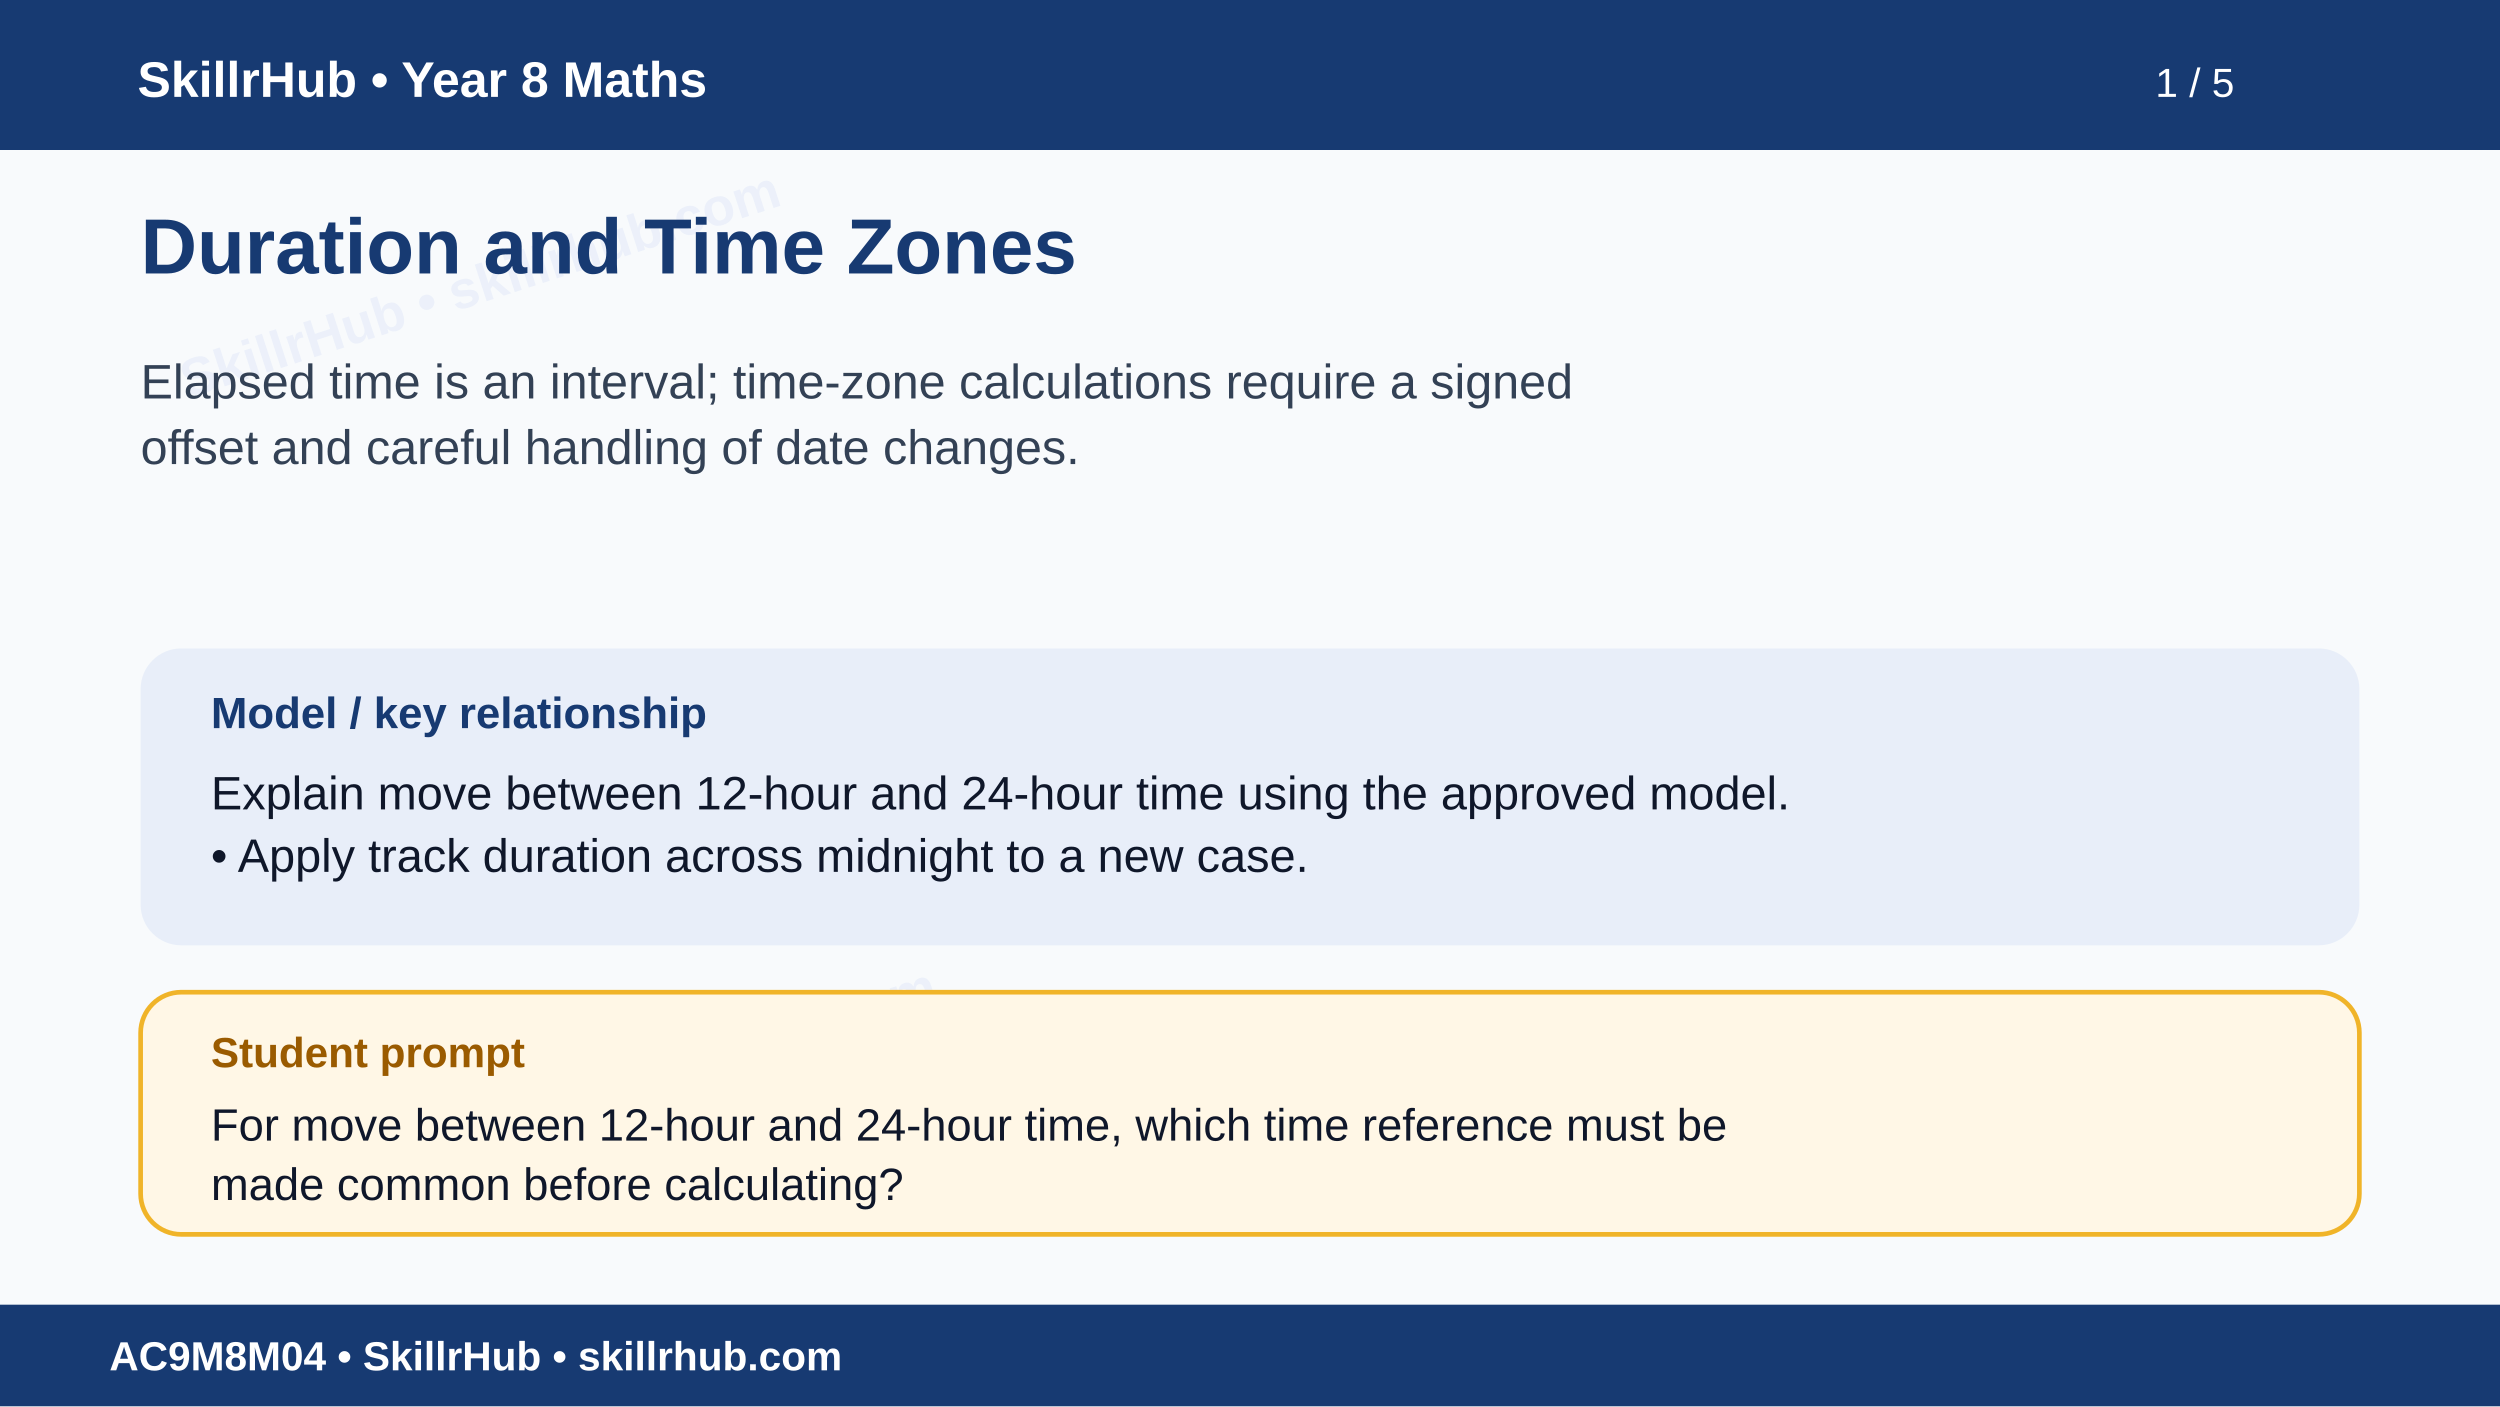
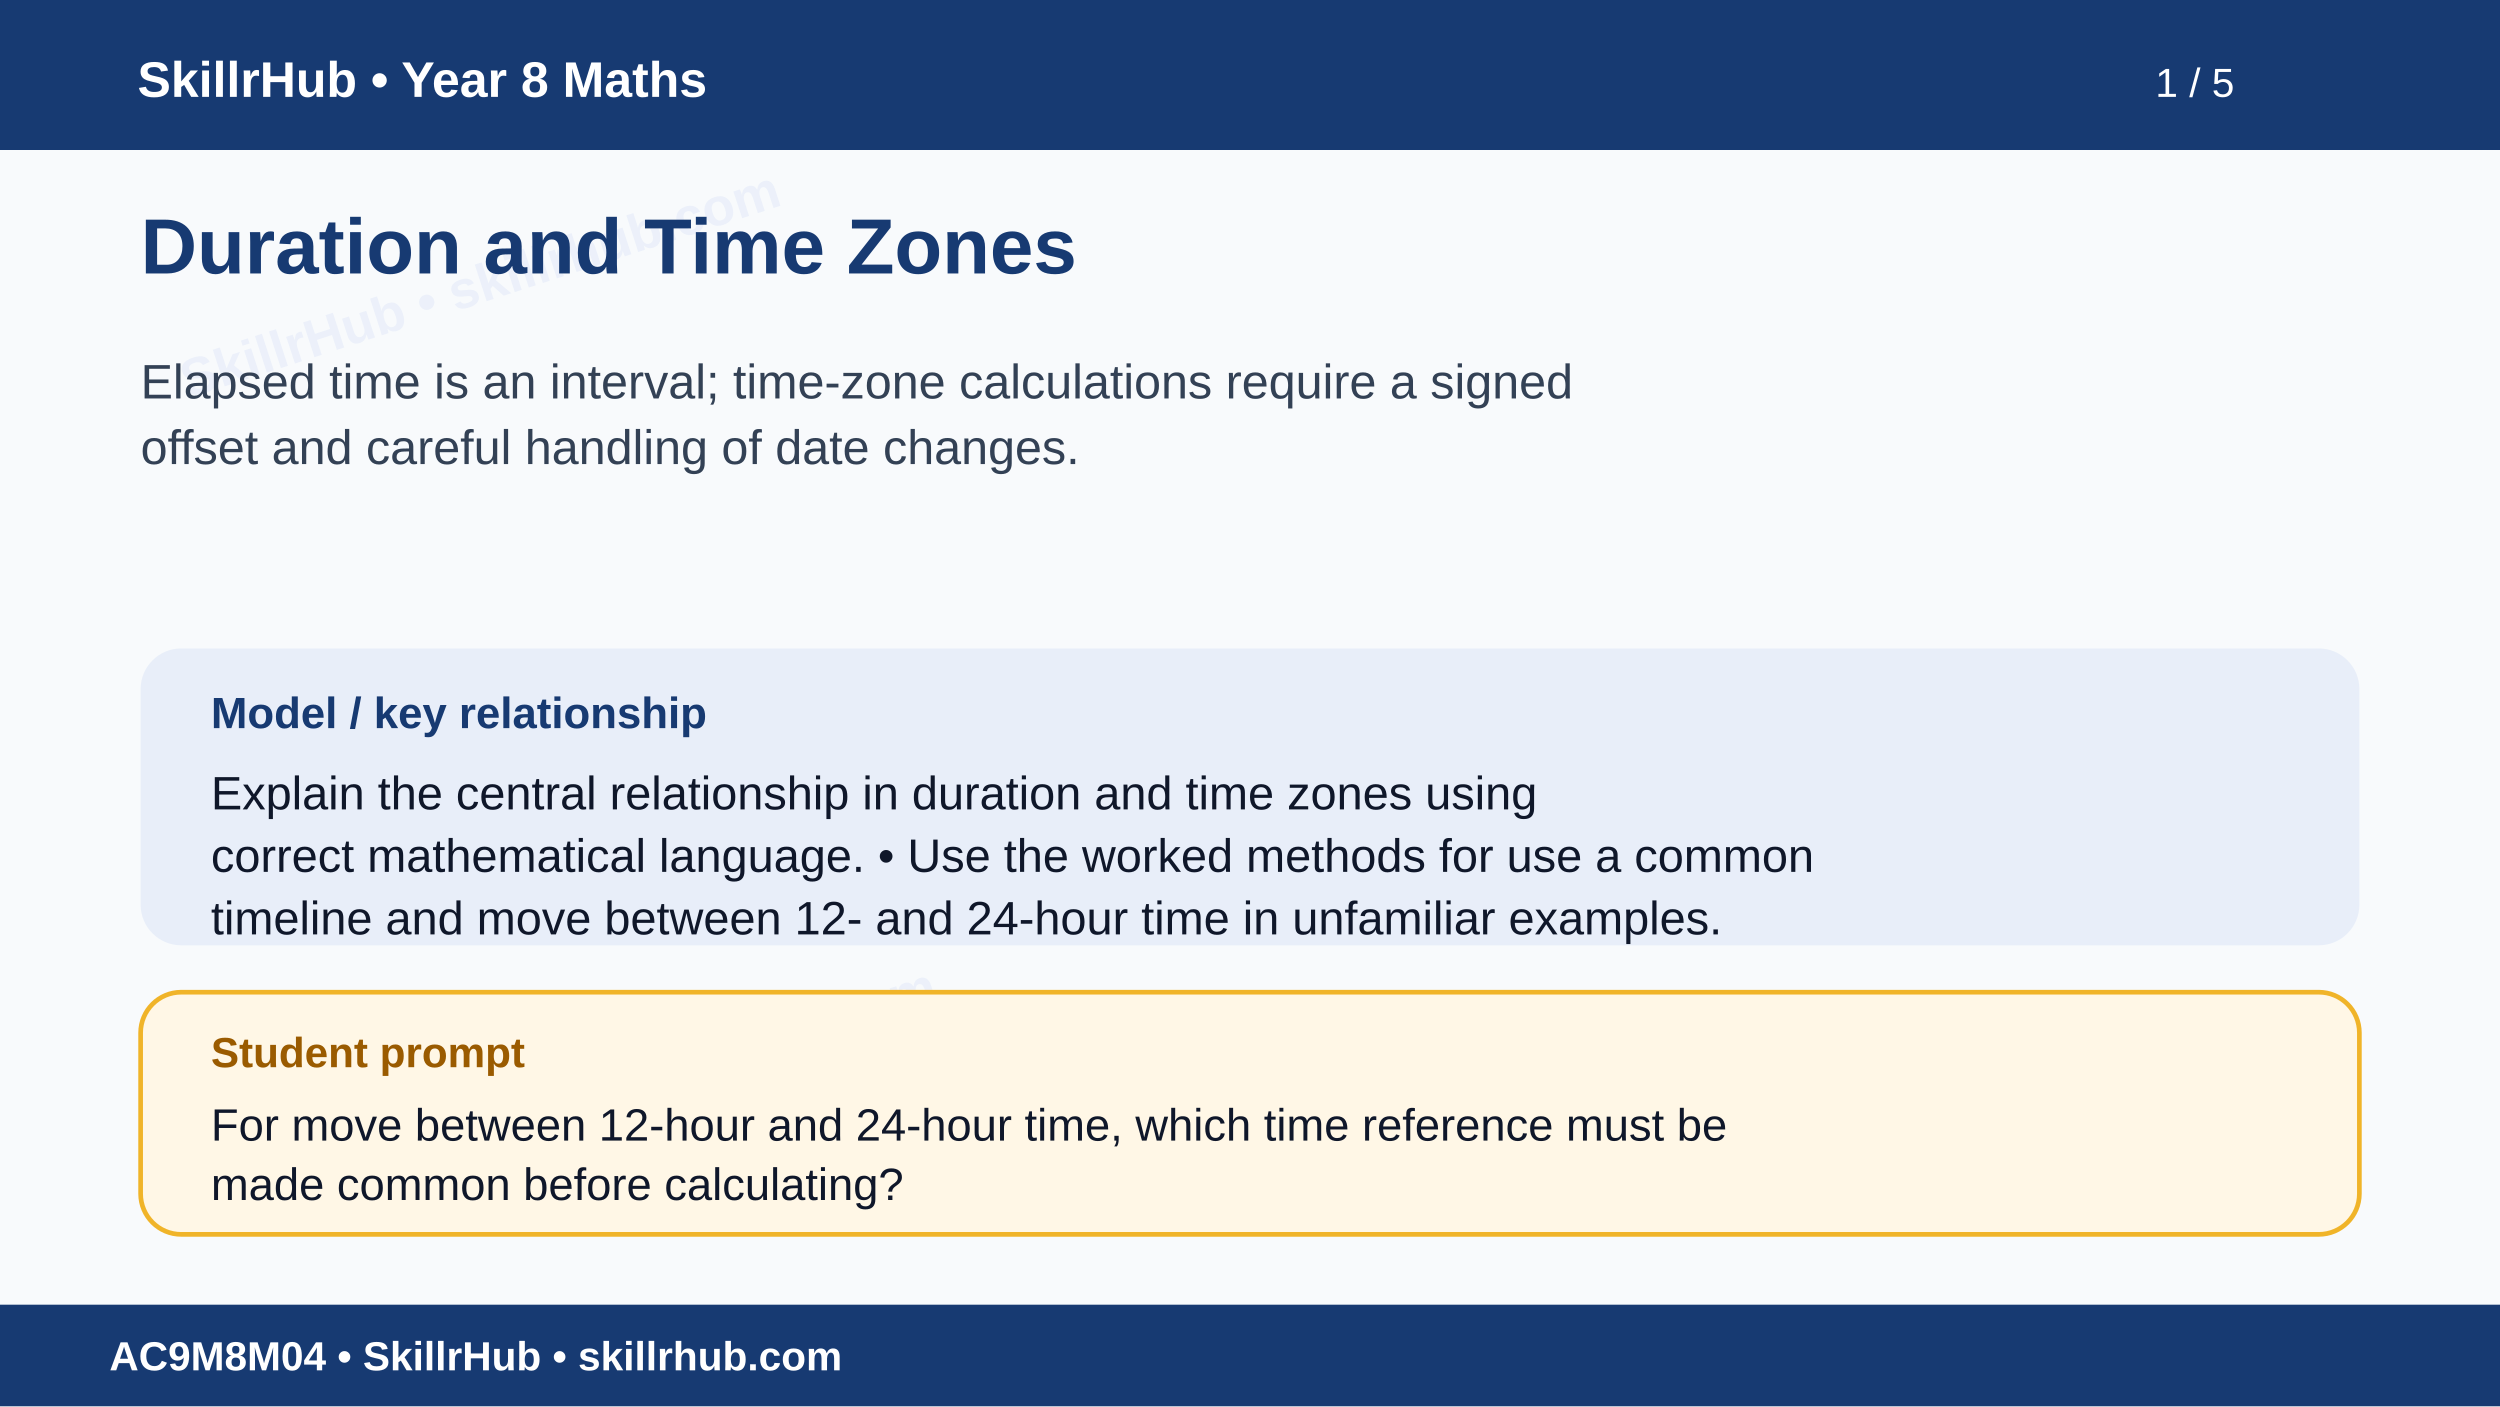
<svg xmlns="http://www.w3.org/2000/svg" width="1600" height="900" viewBox="0 0 1600 900" role="img" aria-labelledby="title desc">
  <rect width="1600" height="900" fill="#f8fafc" />
  <g opacity=".055" fill="#1d4ed8" font-family="Arial,Helvetica,sans-serif" font-size="34" font-weight="700">
    <text x="120" y="255" transform="rotate(-18 120 255)">SkillrHub • skillrhub.com</text>
    <text x="790" y="560" transform="rotate(-18 790 560)">SkillrHub • skillrhub.com</text>
    <text x="220" y="765" transform="rotate(-18 220 765)">SkillrHub • skillrhub.com</text>
  </g>
  <rect width="1600" height="96" fill="#173a72" />
  <text x="88" y="62" fill="#fff" font-family="Arial,Helvetica,sans-serif" font-size="32" font-weight="700">SkillrHub • Year 8 Maths</text>
  <text x="1430" y="62" text-anchor="end" fill="#fff" font-family="Arial,Helvetica,sans-serif" font-size="26">1 / 5</text>
  <text x="90" y="175" fill="#173a72" font-family="Arial,Helvetica,sans-serif" font-size="50" font-weight="700">Duration and Time Zones</text>
  <text x="90" y="255" fill="#334155" font-family="Arial,Helvetica,sans-serif" font-size="31" font-weight="400">Elapsed time is an interval; time-zone calculations require a signed</text>
  <text x="90" y="297" fill="#334155" font-family="Arial,Helvetica,sans-serif" font-size="31" font-weight="400">offset and careful handling of date changes.</text>
  <rect x="90" y="415" width="1420" height="190" rx="26" fill="#e8eef9" />
  <text x="135" y="466" fill="#173a72" font-family="Arial,Helvetica,sans-serif" font-size="28" font-weight="700">Model / key relationship</text>
-   <text x="135" y="518" fill="#0f172a" font-family="Arial,Helvetica,sans-serif" font-size="30" font-weight="400">Explain move between 12-hour and 24-hour time using the approved model.</text>
-   <text x="135" y="558" fill="#0f172a" font-family="Arial,Helvetica,sans-serif" font-size="30" font-weight="400">• Apply track duration across midnight to a new case.</text>
+   <text x="135" y="518" fill="#0f172a" font-family="Arial,Helvetica,sans-serif" font-size="30" font-weight="400">Explain the central relationship in duration and time zones using</text>
+   <text x="135" y="558" fill="#0f172a" font-family="Arial,Helvetica,sans-serif" font-size="30" font-weight="400">correct mathematical language. • Use the worked methods for use a common</text>
+   <text x="135" y="598" fill="#0f172a" font-family="Arial,Helvetica,sans-serif" font-size="30" font-weight="400">timeline and move between 12- and 24-hour time in unfamiliar examples.</text>
  <rect x="90" y="635" width="1420" height="155" rx="26" fill="#fff7e6" stroke="#f0b429" stroke-width="3" />
  <text x="135" y="683" fill="#9a5b00" font-family="Arial,Helvetica,sans-serif" font-size="27" font-weight="700">Student prompt</text>
  <text x="135" y="730" fill="#0f172a" font-family="Arial,Helvetica,sans-serif" font-size="29" font-weight="400">For move between 12-hour and 24-hour time, which time reference must be</text>
  <text x="135" y="768" fill="#0f172a" font-family="Arial,Helvetica,sans-serif" font-size="29" font-weight="400">made common before calculating?</text>
  <rect y="835" width="1600" height="65" fill="#173a72" />
  <text x="70" y="877" fill="#fff" font-family="Arial,Helvetica,sans-serif" font-size="26" font-weight="700">AC9M8M04 • SkillrHub • skillrhub.com</text>
</svg>
